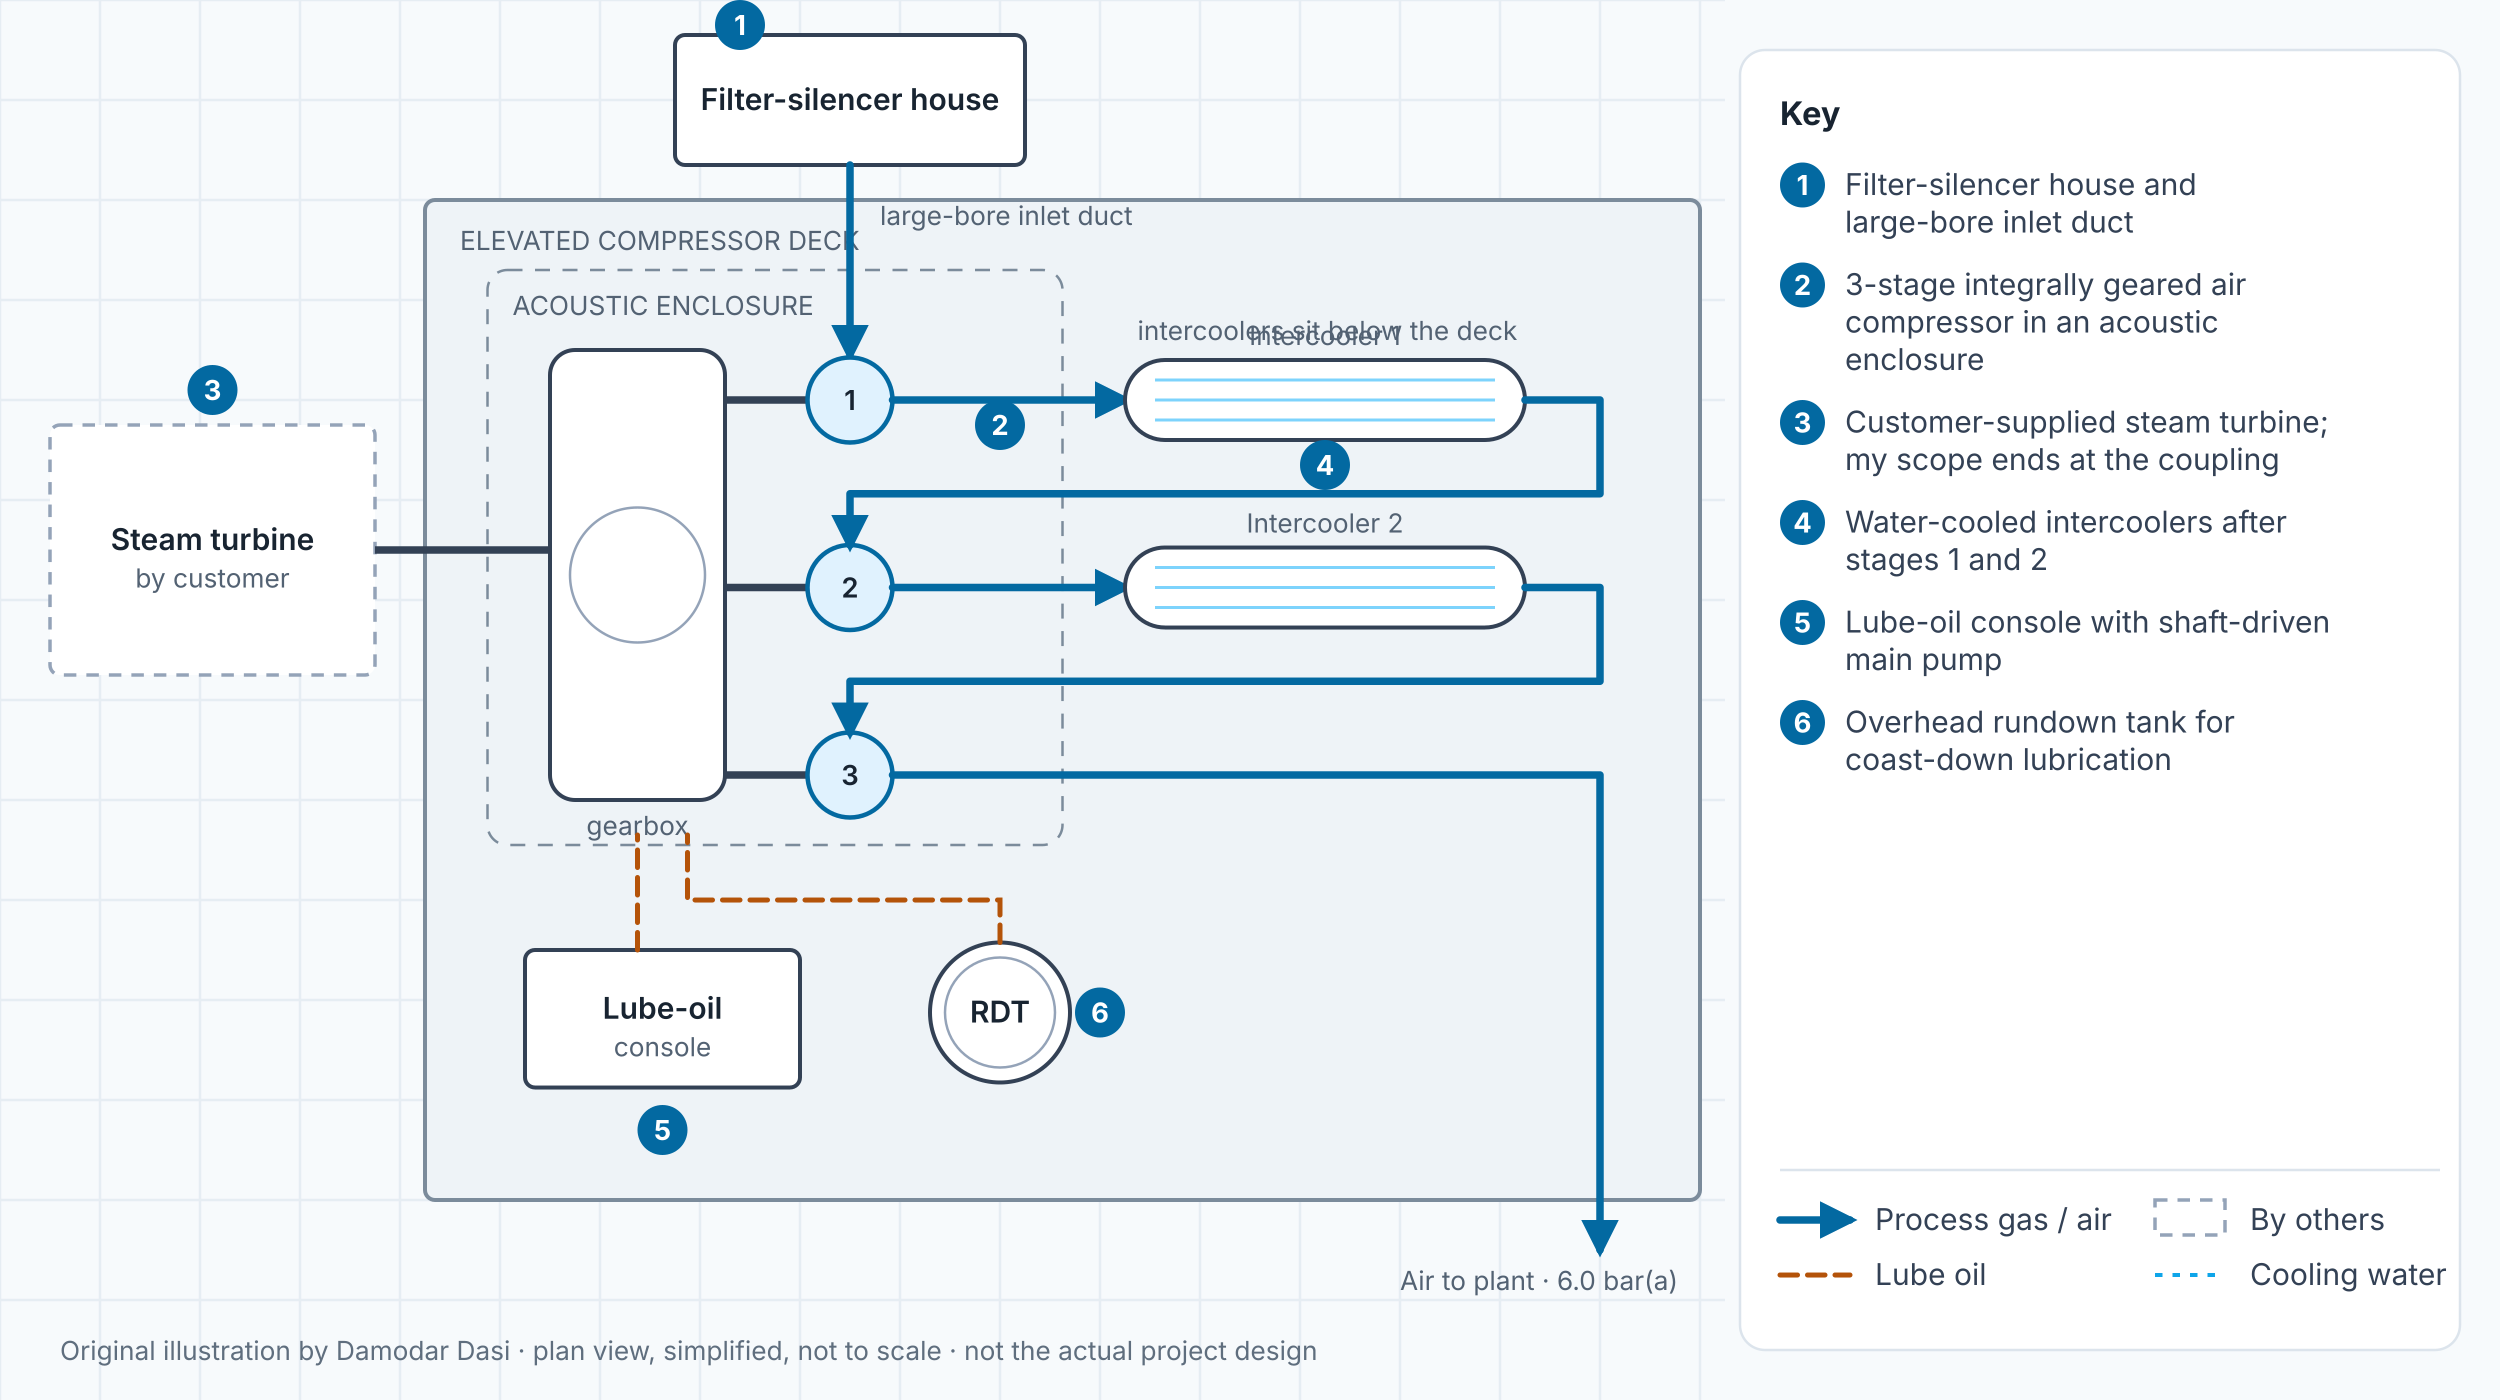
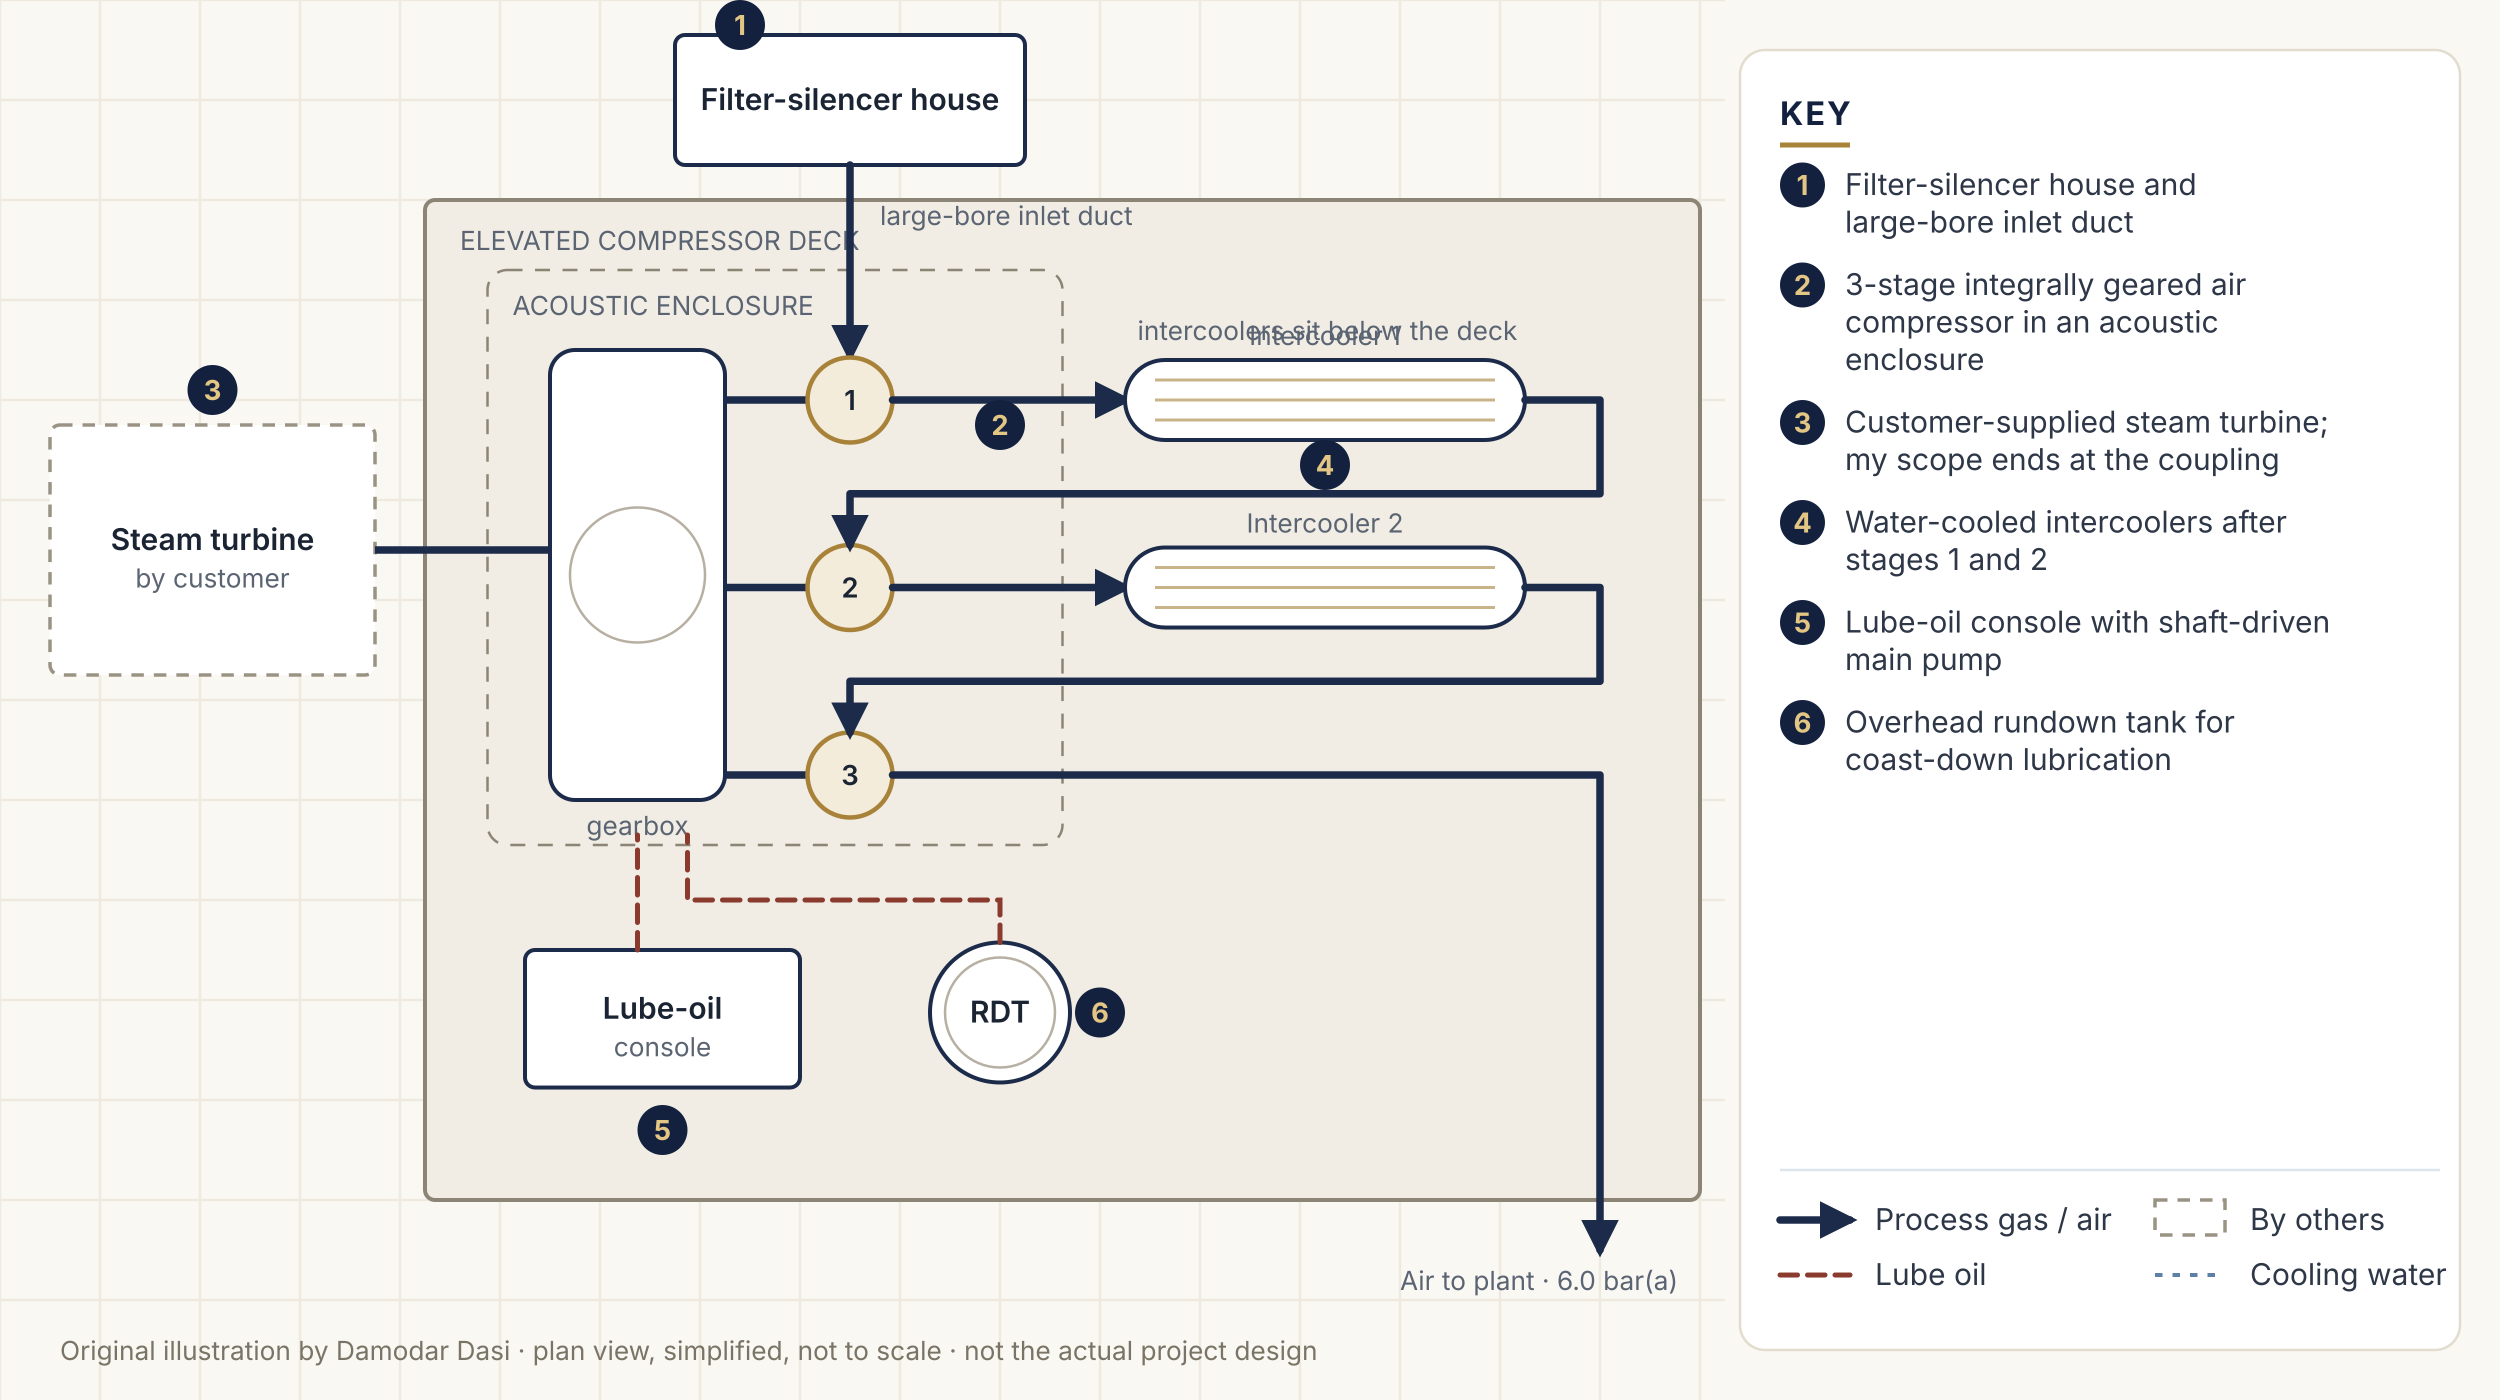
<svg xmlns="http://www.w3.org/2000/svg" class="ly" viewBox="0 0 1000 560" role="img" aria-labelledby="lyc05-t lyc05-d">
  <style>
.ly{font-family:Inter,system-ui,sans-serif}
- .ly .bg{fill:#F7FAFC}
- .ly .grid{stroke:#E6EDF3;stroke-width:1}
- .ly .frm{fill:#EEF3F7;stroke:#7B8B9B;stroke-width:1.6}
- .ly .frm2{fill:none;stroke:#7B8B9B;stroke-width:1;stroke-dasharray:6 5}
- .ly .eq{fill:#FFFFFF;stroke:#334155;stroke-width:1.6}
- .ly .eqa{fill:#E0F2FE;stroke:#0369A1;stroke-width:1.8}
- .ly .eqx{fill:#EEF2FF;stroke:#4F46E5;stroke-width:1.8}
- .ly .cust{fill:#FFFFFF;stroke:#94A3B8;stroke-width:1.4;stroke-dasharray:5 4}
- .ly .fin{stroke:#94A3B8;stroke-width:1}
- .ly .tube{stroke:#7DD3FC;stroke-width:1.2}
- .ly .gas{fill:none;stroke:#0369A1;stroke-width:3;stroke-linecap:round;stroke-linejoin:round}
- .ly .oil{fill:none;stroke:#B45309;stroke-width:2;stroke-dasharray:7 4;stroke-linecap:round}
- .ly .cw{fill:none;stroke:#0EA5E9;stroke-width:1.6;stroke-dasharray:3 4}
- .ly .shaft{stroke:#334155;stroke-width:3}
- .ly .t{fill:#182431;font-size:12px;font-weight:600}
- .ly .ts{fill:#536273;font-size:10.5px}
+ .ly .bg{fill:#FAF8F3}
+ .ly .grid{stroke:#EFEAE0;stroke-width:1}
+ .ly .frm{fill:#F1EDE4;stroke:#8C8475;stroke-width:1.6}
+ .ly .frm2{fill:none;stroke:#8C8475;stroke-width:1;stroke-dasharray:6 5}
+ .ly .eq{fill:#FFFFFF;stroke:#1C2B4A;stroke-width:1.6}
+ .ly .eqa{fill:#F4ECDB;stroke:#A9823A;stroke-width:1.8}
+ .ly .eqx{fill:#E8ECF4;stroke:#1C2B4A;stroke-width:1.8}
+ .ly .cust{fill:#FFFFFF;stroke:#9A9384;stroke-width:1.4;stroke-dasharray:5 4}
+ .ly .fin{stroke:#B7B0A2;stroke-width:1}
+ .ly .tube{stroke:#C9B48A;stroke-width:1.2}
+ .ly .gas{fill:none;stroke:#1C2B4A;stroke-width:3;stroke-linecap:round;stroke-linejoin:round}
+ .ly .oil{fill:none;stroke:#8A3B2E;stroke-width:2;stroke-dasharray:7 4;stroke-linecap:round}
+ .ly .cw{fill:none;stroke:#5E7FA6;stroke-width:1.6;stroke-dasharray:3 4}
+ .ly .shaft{stroke:#1C2B4A;stroke-width:3}
+ .ly .t{fill:#1B2433;font-size:12px;font-weight:600}
+ .ly .ts{fill:#5B6472;font-size:10.5px}
.ly .tc{text-anchor:middle}
- .ly .bdg{fill:#0369A1}
- .ly .bdt{fill:#fff;font-size:11px;font-weight:700;text-anchor:middle}
- .ly .lgh{fill:#182431;font-size:13px;font-weight:700}
- .ly .lg{fill:#334155;font-size:12px}
- .ly .note{fill:#5F6E7E;font-size:10.5px}
- .ly .pnl{fill:#FFFFFF;stroke:#DCE4EC}
+ .ly .bdg{fill:#13213F}
+ .ly .bdt{fill:#E3C584;font-size:11px;font-weight:700;text-anchor:middle}
+ .ly .lgh{fill:#13213F;font-size:13px;font-weight:700;letter-spacing:.06em}
+ .ly .lg{fill:#2E3747;font-size:12px}
+ .ly .note{fill:#7A7466;font-size:10.5px}
+ .ly .pnl{fill:#FFFFFF;stroke:#E2DCCF}
</style>
  <defs>
    <marker id="ar" viewBox="0 0 10 10" refX="8" refY="5" markerWidth="5" markerHeight="5" orient="auto">
-       <path d="M0 0L10 5L0 10z" fill="#0369A1" />
+       <path d="M0 0L10 5L0 10z" fill="#1C2B4A" />
    </marker>
  </defs>
  <rect class="bg" width="1000" height="560" />
  <line class="grid" x1="0" y1="0" x2="0" y2="560" />
  <line class="grid" x1="40" y1="0" x2="40" y2="560" />
  <line class="grid" x1="80" y1="0" x2="80" y2="560" />
  <line class="grid" x1="120" y1="0" x2="120" y2="560" />
  <line class="grid" x1="160" y1="0" x2="160" y2="560" />
  <line class="grid" x1="200" y1="0" x2="200" y2="560" />
  <line class="grid" x1="240" y1="0" x2="240" y2="560" />
  <line class="grid" x1="280" y1="0" x2="280" y2="560" />
  <line class="grid" x1="320" y1="0" x2="320" y2="560" />
  <line class="grid" x1="360" y1="0" x2="360" y2="560" />
  <line class="grid" x1="400" y1="0" x2="400" y2="560" />
  <line class="grid" x1="440" y1="0" x2="440" y2="560" />
  <line class="grid" x1="480" y1="0" x2="480" y2="560" />
  <line class="grid" x1="520" y1="0" x2="520" y2="560" />
  <line class="grid" x1="560" y1="0" x2="560" y2="560" />
  <line class="grid" x1="600" y1="0" x2="600" y2="560" />
  <line class="grid" x1="640" y1="0" x2="640" y2="560" />
  <line class="grid" x1="680" y1="0" x2="680" y2="560" />
  <line class="grid" x1="0" y1="0" x2="690" y2="0" />
  <line class="grid" x1="0" y1="40" x2="690" y2="40" />
  <line class="grid" x1="0" y1="80" x2="690" y2="80" />
  <line class="grid" x1="0" y1="120" x2="690" y2="120" />
  <line class="grid" x1="0" y1="160" x2="690" y2="160" />
  <line class="grid" x1="0" y1="200" x2="690" y2="200" />
  <line class="grid" x1="0" y1="240" x2="690" y2="240" />
  <line class="grid" x1="0" y1="280" x2="690" y2="280" />
  <line class="grid" x1="0" y1="320" x2="690" y2="320" />
  <line class="grid" x1="0" y1="360" x2="690" y2="360" />
  <line class="grid" x1="0" y1="400" x2="690" y2="400" />
  <line class="grid" x1="0" y1="440" x2="690" y2="440" />
  <line class="grid" x1="0" y1="480" x2="690" y2="480" />
  <line class="grid" x1="0" y1="520" x2="690" y2="520" />
  <rect class="eq" x="270" y="14" width="140" height="52" rx="4" />
  <text class="t tc" x="340.0" y="44.0">Filter-silencer house</text>
  <rect class="frm" x="170" y="80" width="510" height="400" rx="4" />
  <text class="ts" x="184" y="100" text-anchor="start">ELEVATED COMPRESSOR DECK</text>
  <rect class="frm2" x="195" y="108" width="230" height="230" rx="8" />
  <text class="ts" x="205" y="126" text-anchor="start">ACOUSTIC ENCLOSURE</text>
  <rect class="cust" x="20" y="170" width="130" height="100" rx="4" />
  <text class="t tc" x="85.0" y="220.0">Steam turbine</text>
  <text class="ts tc" x="85.0" y="235.0">by customer</text>
  <line class="shaft" x1="150" y1="220" x2="220" y2="220" />
  <rect class="eq" x="220" y="140" width="70" height="180" rx="10" />
  <circle class="fin" fill="none" cx="255.0" cy="230.0" r="27.0" />
  <text class="ts" x="255.0" y="334" text-anchor="middle">gearbox</text>
  <path class="gas" d="M340,66 L340,142" marker-end="url(#ar)" />
  <text class="ts" x="352" y="90" text-anchor="start">large-bore inlet duct</text>
  <line class="shaft" x1="290" y1="160" x2="323" y2="160" />
  <circle class="eqa" cx="340" cy="160" r="17" />
  <text class="t" x="340" y="164" text-anchor="middle" style="font-size:11px">1</text>
  <line class="shaft" x1="290" y1="235" x2="323" y2="235" />
  <circle class="eqa" cx="340" cy="235" r="17" />
  <text class="t" x="340" y="239" text-anchor="middle" style="font-size:11px">2</text>
  <line class="shaft" x1="290" y1="310" x2="323" y2="310" />
  <circle class="eqa" cx="340" cy="310" r="17" />
  <text class="t" x="340" y="314" text-anchor="middle" style="font-size:11px">3</text>
  <path class="gas" d="M357,160 L450,160" marker-end="url(#ar)" />
  <rect class="eq" x="450" y="144" width="160" height="32" rx="16.0" />
  <line class="tube" x1="462" y1="152.0" x2="598" y2="152.0" />
  <line class="tube" x1="462" y1="160.0" x2="598" y2="160.0" />
  <line class="tube" x1="462" y1="168.0" x2="598" y2="168.0" />
  <text class="ts" x="530.0" y="138" text-anchor="middle">Intercooler 1</text>
  <path class="gas" d="M610,160 L640,160 L640,197.5 L340,197.5 L340,218" marker-end="url(#ar)" />
  <path class="gas" d="M357,235 L450,235" marker-end="url(#ar)" />
  <rect class="eq" x="450" y="219" width="160" height="32" rx="16.0" />
  <line class="tube" x1="462" y1="227.0" x2="598" y2="227.0" />
  <line class="tube" x1="462" y1="235.0" x2="598" y2="235.0" />
  <line class="tube" x1="462" y1="243.0" x2="598" y2="243.0" />
  <text class="ts" x="530.0" y="213" text-anchor="middle">Intercooler 2</text>
  <path class="gas" d="M610,235 L640,235 L640,272.5 L340,272.5 L340,293" marker-end="url(#ar)" />
  <path class="gas" d="M357,310 L640,310 L640,500" marker-end="url(#ar)" />
  <text class="ts" x="560" y="516" text-anchor="start">Air to plant · 6.0 bar(a)</text>
  <text class="ts" x="455" y="136" text-anchor="start">intercoolers sit below the deck</text>
  <rect class="eq" x="210" y="380" width="110" height="55" rx="4" />
  <text class="t tc" x="265.0" y="407.5">Lube-oil</text>
  <text class="ts tc" x="265.0" y="422.5">console</text>
  <circle class="eq" cx="400" cy="405" r="28" />
  <circle class="fin" fill="none" cx="400" cy="405" r="22" />
  <text class="t tc" x="400" y="409">RDT</text>
  <path class="oil" d="M255,380 L255,334" />
  <path class="oil" d="M400,377 L400,360 L275,360 L275,334" />
  <circle class="bdg" cx="296" cy="10" r="10" />
  <text class="bdt" x="296" y="14">1</text>
  <circle class="bdg" cx="400" cy="170" r="10" />
  <text class="bdt" x="400" y="174">2</text>
  <circle class="bdg" cx="85" cy="156" r="10" />
  <text class="bdt" x="85" y="160">3</text>
  <circle class="bdg" cx="530" cy="186" r="10" />
  <text class="bdt" x="530" y="190">4</text>
  <circle class="bdg" cx="265" cy="452" r="10" />
  <text class="bdt" x="265" y="456">5</text>
  <circle class="bdg" cx="440" cy="405" r="10" />
  <text class="bdt" x="440" y="409">6</text>
  <rect class="pnl" x="696" y="20" width="288" height="520" rx="10" />
-   <text class="lgh" x="712" y="50">Key</text>
+   <text class="lgh" x="712" y="50">KEY</text>
+   <line x1="712" y1="58" x2="740" y2="58" stroke="#A9823A" stroke-width="2" />
  <circle class="bdg" cx="721" cy="74" r="9" />
  <text class="bdt" x="721" y="78">1</text>
  <text class="lg" x="738" y="78">Filter-silencer house and</text>
  <text class="lg" x="738" y="93">large-bore inlet duct</text>
  <circle class="bdg" cx="721" cy="114" r="9" />
  <text class="bdt" x="721" y="118">2</text>
  <text class="lg" x="738" y="118">3-stage integrally geared air</text>
  <text class="lg" x="738" y="133">compressor in an acoustic</text>
  <text class="lg" x="738" y="148">enclosure</text>
  <circle class="bdg" cx="721" cy="169" r="9" />
  <text class="bdt" x="721" y="173">3</text>
  <text class="lg" x="738" y="173">Customer-supplied steam turbine;</text>
  <text class="lg" x="738" y="188">my scope ends at the coupling</text>
  <circle class="bdg" cx="721" cy="209" r="9" />
  <text class="bdt" x="721" y="213">4</text>
  <text class="lg" x="738" y="213">Water-cooled intercoolers after</text>
  <text class="lg" x="738" y="228">stages 1 and 2</text>
  <circle class="bdg" cx="721" cy="249" r="9" />
  <text class="bdt" x="721" y="253">5</text>
  <text class="lg" x="738" y="253">Lube-oil console with shaft-driven</text>
  <text class="lg" x="738" y="268">main pump</text>
  <circle class="bdg" cx="721" cy="289" r="9" />
  <text class="bdt" x="721" y="293">6</text>
  <text class="lg" x="738" y="293">Overhead rundown tank for</text>
  <text class="lg" x="738" y="308">coast-down lubrication</text>
  <line x1="712" y1="468" x2="976" y2="468" stroke="#DCE4EC" />
  <path class="gas" d="M712,488 h28" marker-end="url(#ar)" />
  <text class="lg" x="750" y="492">Process gas / air</text>
  <path class="oil" d="M712,510 h28" />
  <text class="lg" x="750" y="514">Lube oil</text>
  <path class="cw" d="M862,510 h28" />
  <text class="lg" x="900" y="514">Cooling water</text>
  <rect class="cust" x="862" y="480" width="28" height="14" />
  <text class="lg" x="900" y="492">By others</text>
  <text class="note" x="24" y="544">Original illustration by Damodar Dasi · plan view, simplified, not to scale · not the actual project design</text>
</svg>
